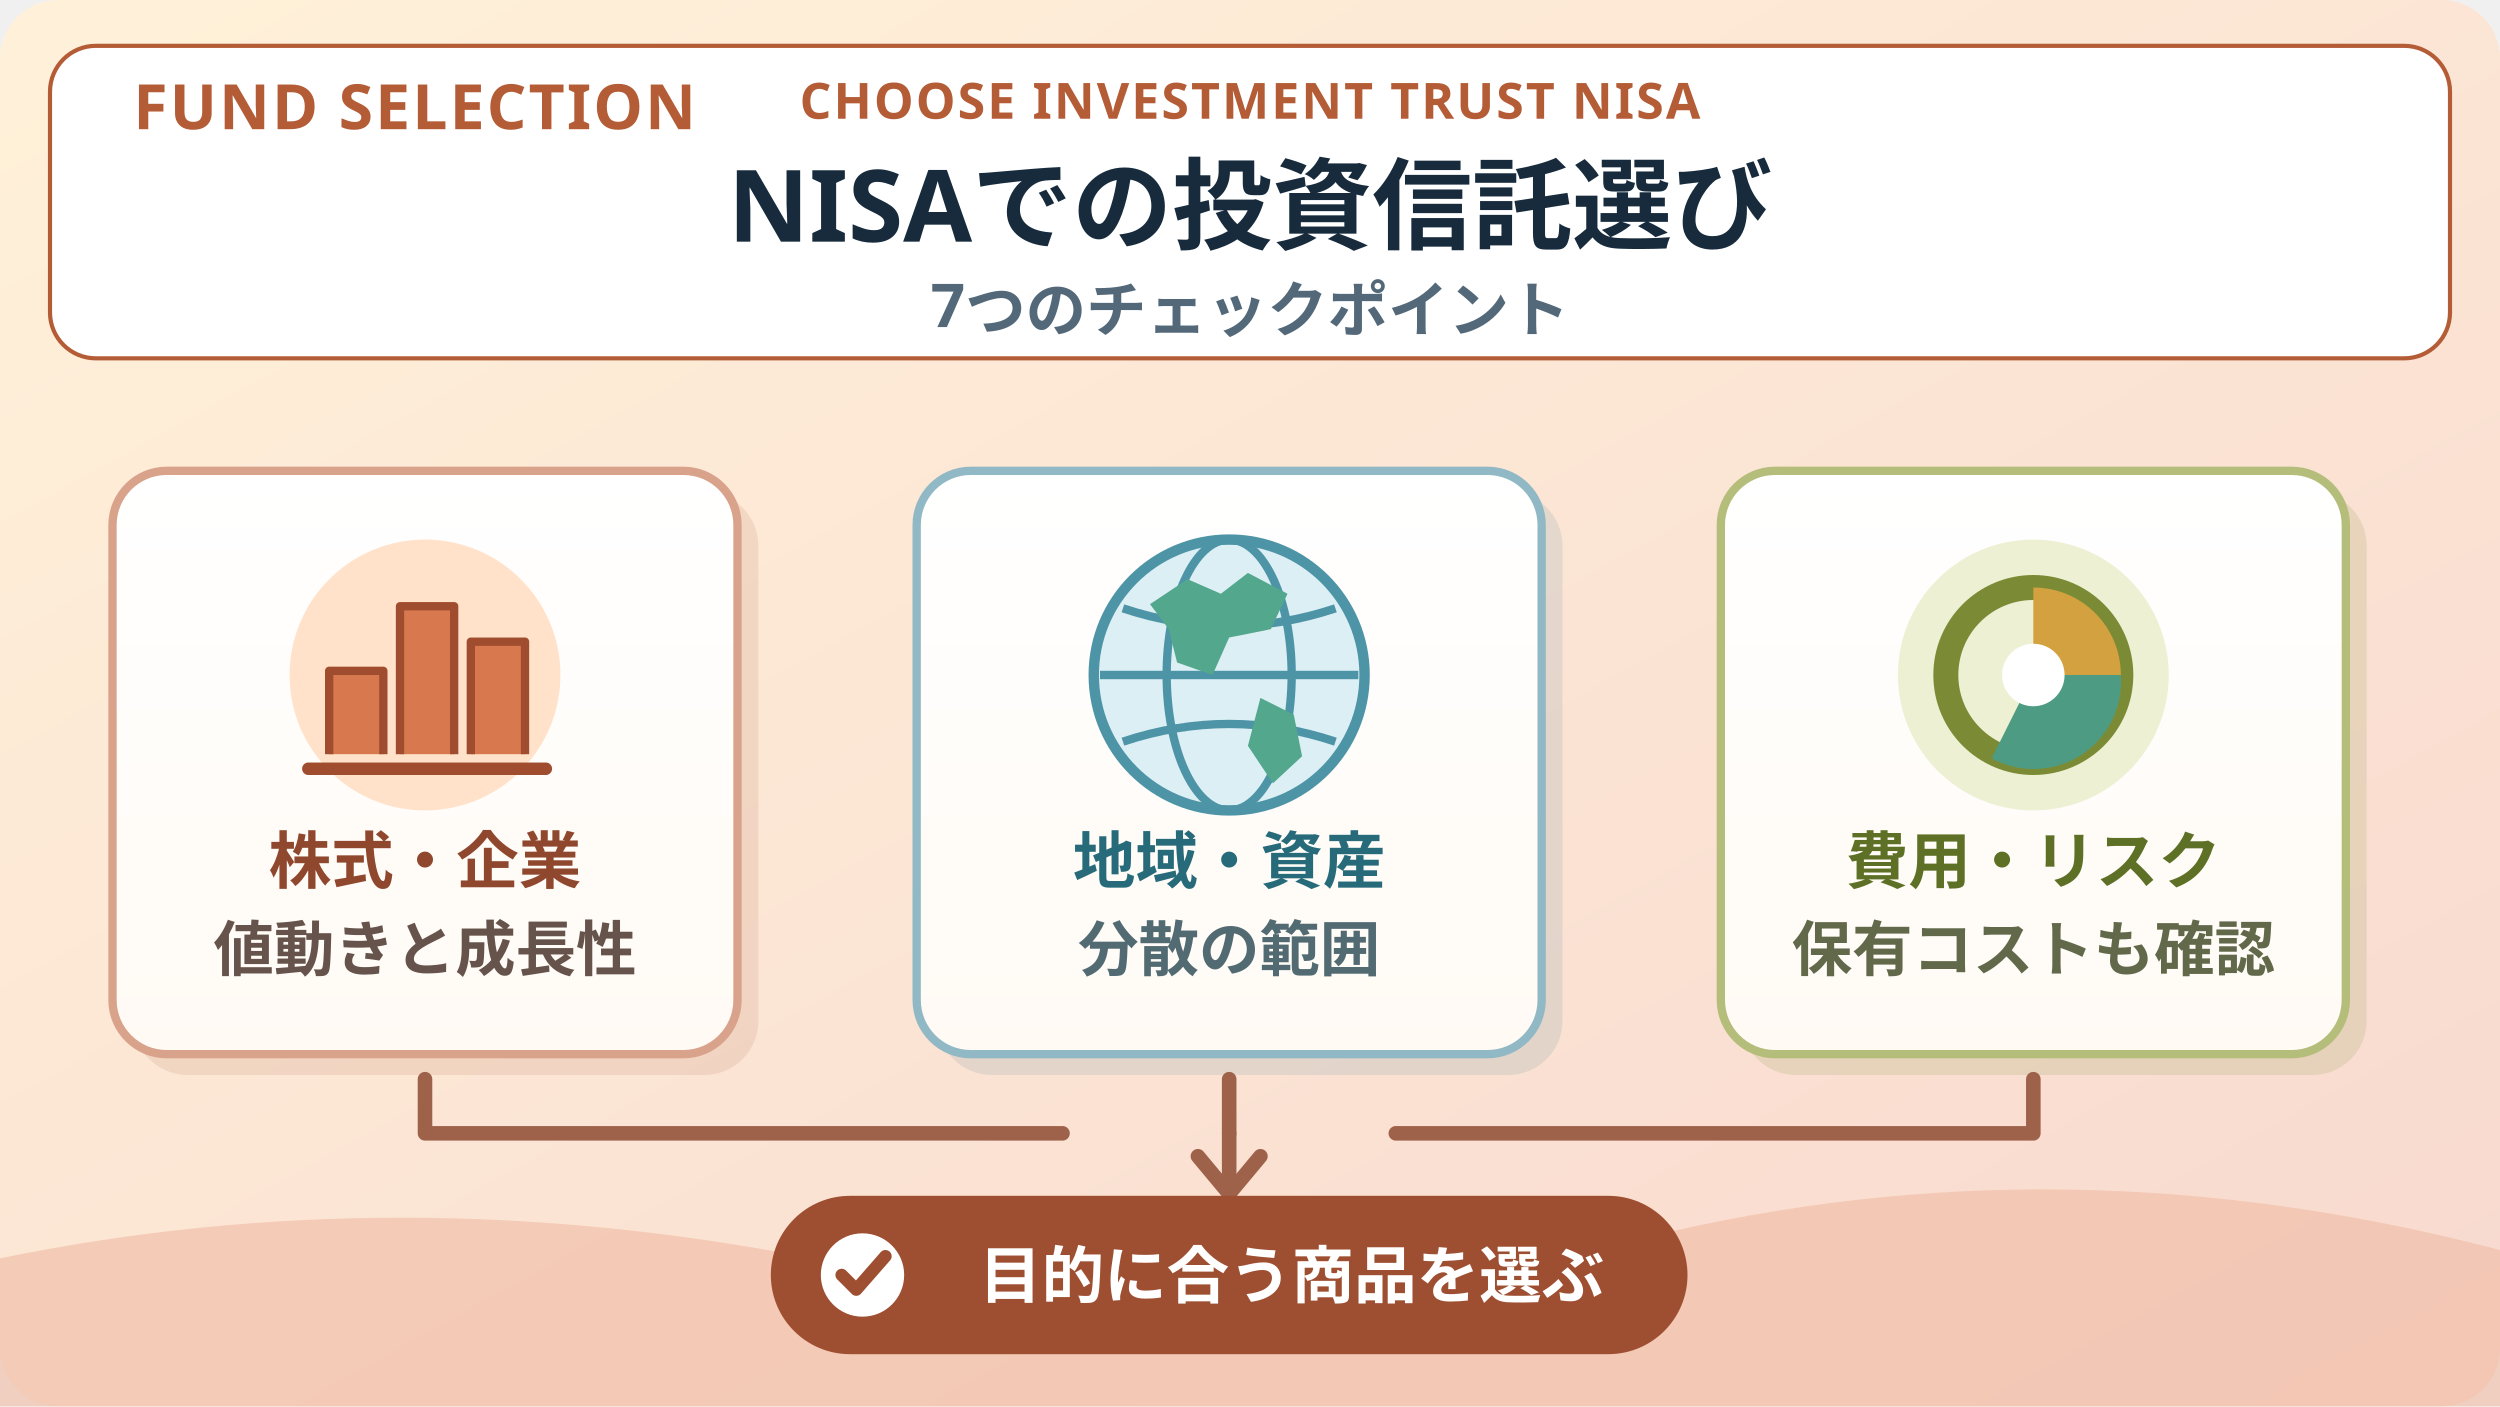
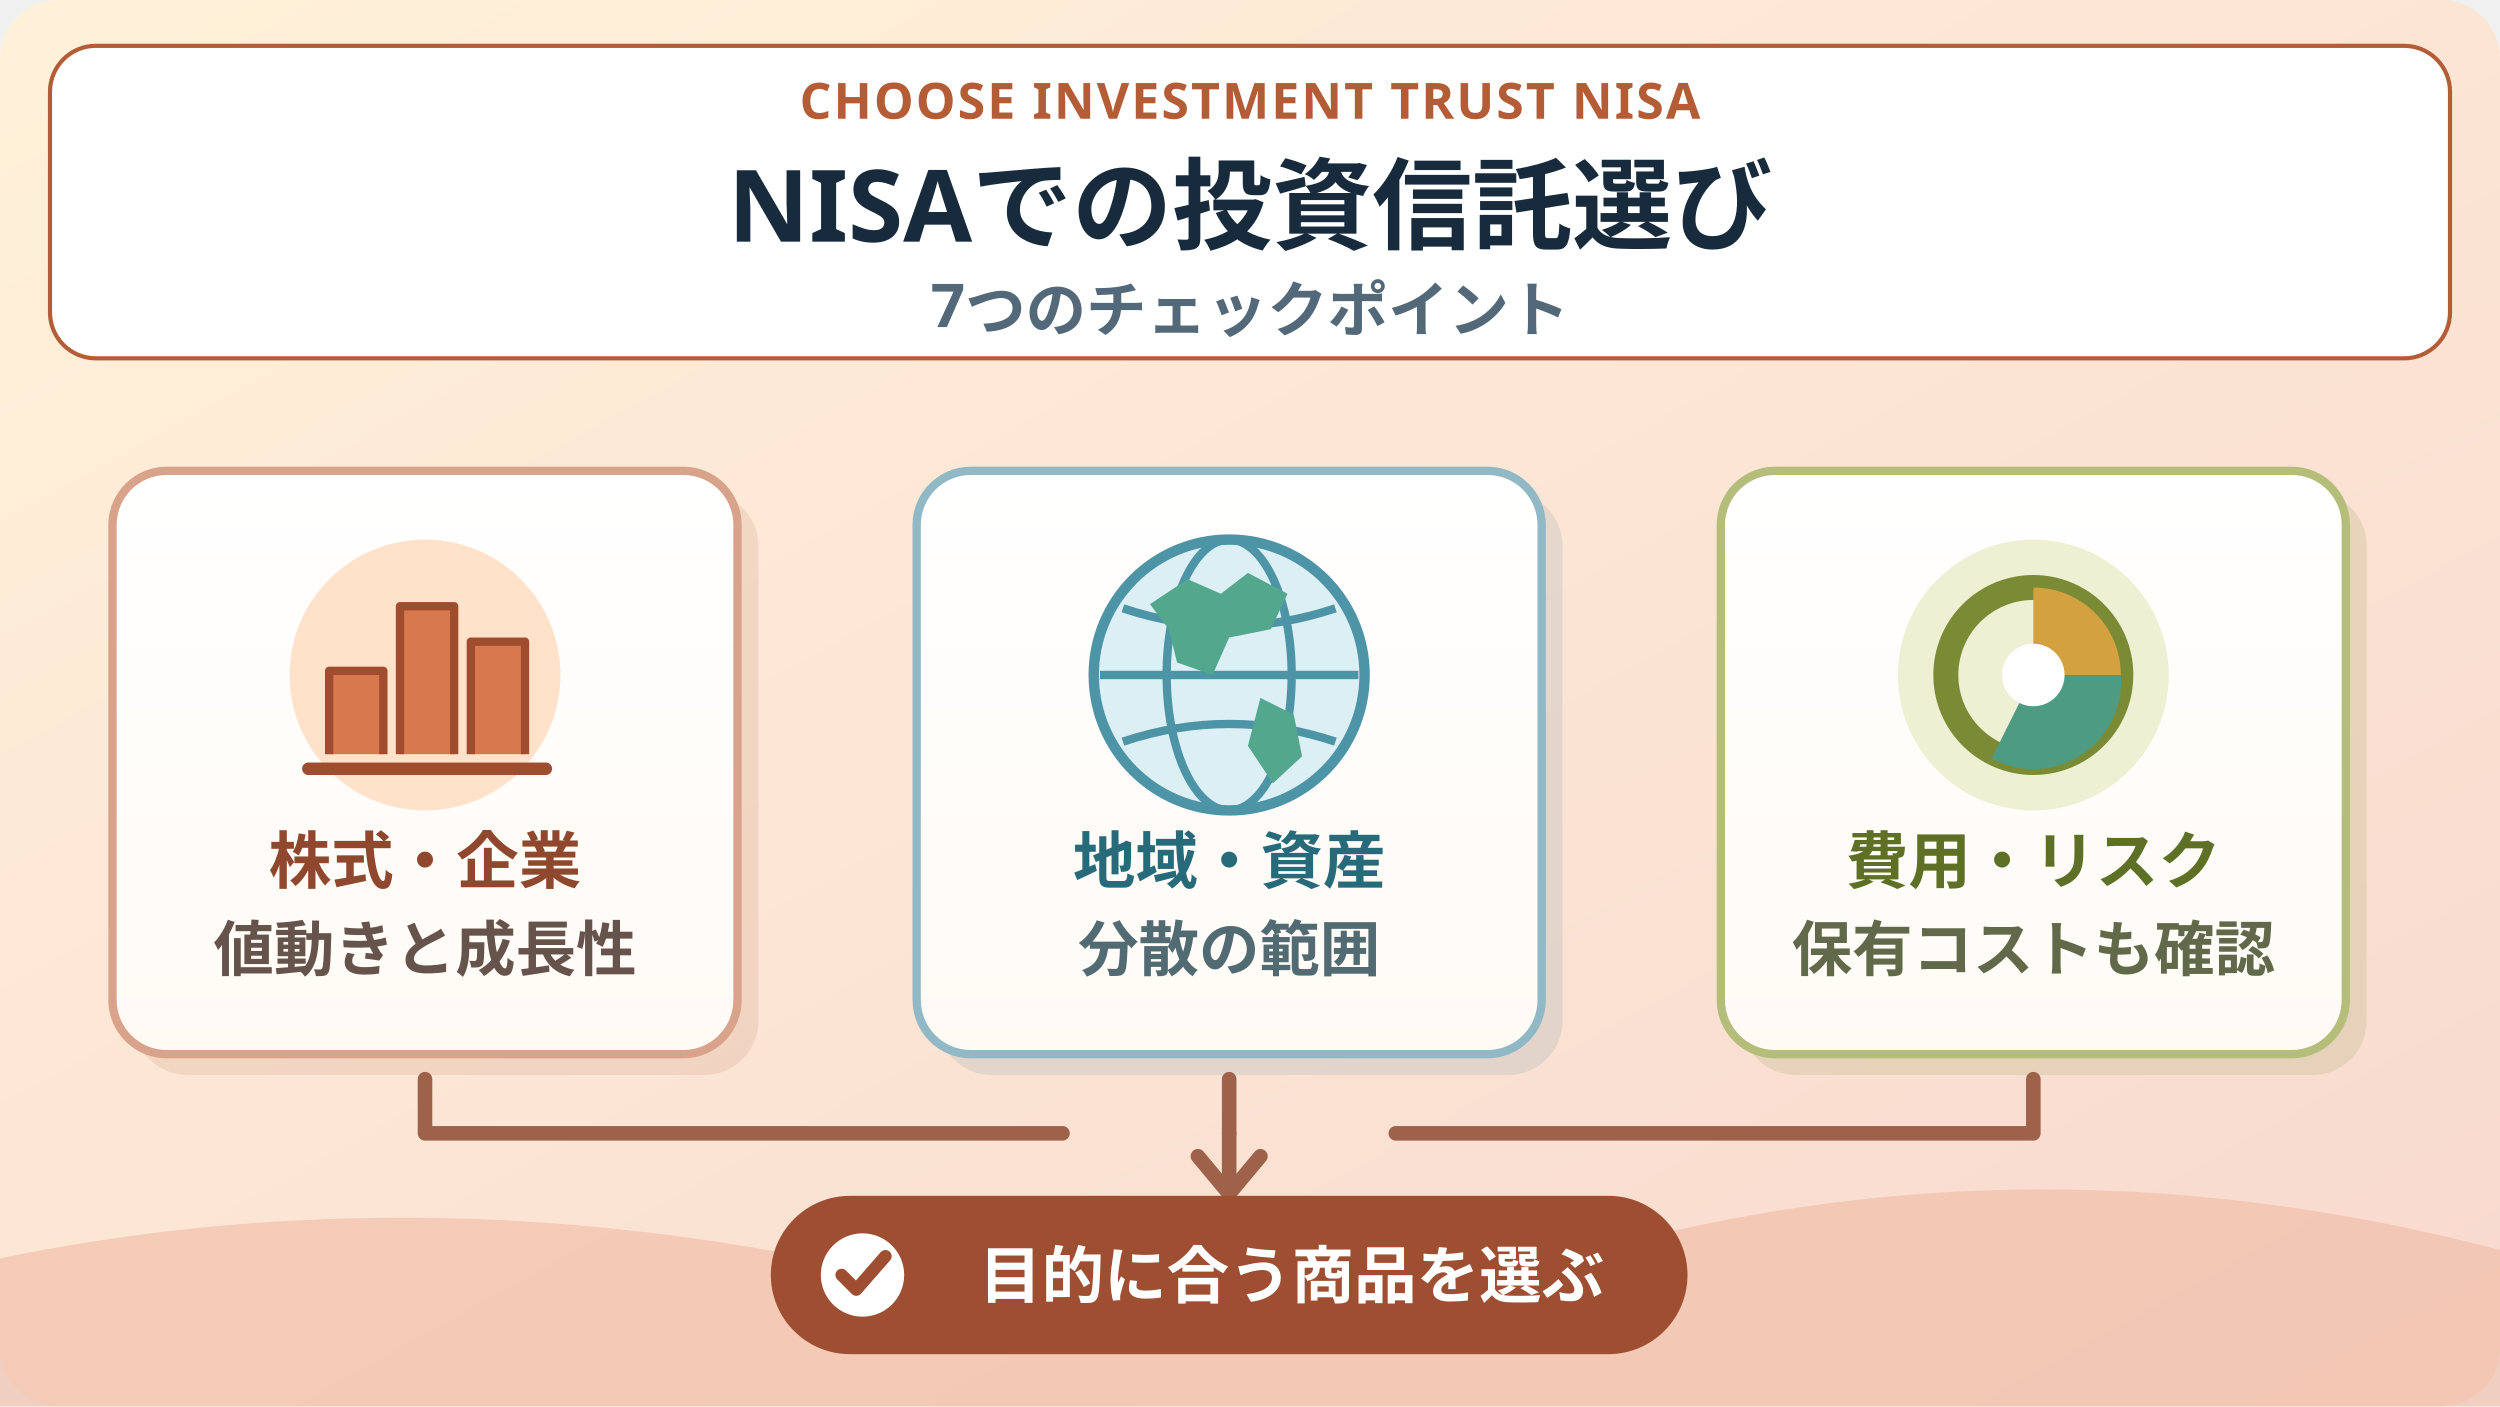
<svg xmlns="http://www.w3.org/2000/svg" width="1200" height="675" viewBox="0 0 1200 675" role="img" aria-labelledby="title desc">
  <defs>
    <linearGradient id="bg" x1="0" y1="0" x2="1" y2="1">
      <stop stop-color="#fff1d9" />
      <stop offset="1" stop-color="#f8d9cf" />
    </linearGradient>
    <linearGradient id="card" x1="0" y1="0" x2="0" y2="1">
      <stop stop-color="#fff" />
      <stop offset="1" stop-color="#fffaf4" />
    </linearGradient>
  </defs>
  <rect width="1200" height="675" rx="28" fill="url(#bg)" />
  <rect x="24" y="22" width="1152" height="150" rx="22" fill="#fff" stroke="#b45c36" stroke-width="2" />
  <text x="600" y="57" text-anchor="middle" font-family="sans-serif" font-size="24" font-weight="800" letter-spacing="1" fill="#b45c36">CHOOSE INVESTMENT TRUST NISA</text>
  <text x="600" y="116" text-anchor="middle" font-family="sans-serif" font-size="48" font-weight="800" fill="#172b3d">NISAでの投資信託選び</text>
  <text x="600" y="157" text-anchor="middle" font-family="sans-serif" font-size="29" font-weight="650" fill="#536879">7つのチェックポイント</text>
-   <text x="64" y="62" font-family="sans-serif" font-size="30" font-weight="800" letter-spacing="1" fill="#b45c36">FUND SELECTION</text>
  <path d="M0 604Q190 565 390 604T790 594T1200 600V675H0Z" fill="#f0bda6" opacity=".65" />
  <g>
    <rect x="64" y="236" width="300" height="280" rx="26" fill="#b7795c" opacity=".16" />
    <rect x="54" y="226" width="300" height="280" rx="26" fill="url(#card)" stroke="#d9a28a" stroke-width="4" />
    <circle cx="204" cy="324" r="65" fill="#ffe2c9" />
    <path d="M158 362V322H184V362M192 362V291H218V362M226 362V308H252V362" fill="#d8784e" stroke="#9f4d2e" stroke-width="4" stroke-linejoin="round" />
    <path d="M148 369H262" stroke="#9f4d2e" stroke-width="6" stroke-linecap="round" />
    <text x="204" y="424" text-anchor="middle" font-family="sans-serif" font-size="30" font-weight="800" fill="#8f472d">株式・企業</text>
    <text x="204" y="466" text-anchor="middle" font-family="sans-serif" font-size="29" font-weight="650" fill="#66534b">値動きと成長性</text>
    <rect x="450" y="236" width="300" height="280" rx="26" fill="#688e9e" opacity=".16" />
    <rect x="440" y="226" width="300" height="280" rx="26" fill="url(#card)" stroke="#91b8c5" stroke-width="4" />
    <circle cx="590" cy="324" r="65" fill="#dceff4" stroke="#4d94a6" stroke-width="5" />
    <ellipse cx="590" cy="324" rx="30" ry="65" fill="none" stroke="#4d94a6" stroke-width="4" />
    <path d="M528 324H652M539 292Q590 309 641 292M539 356Q590 339 641 356" fill="none" stroke="#4d94a6" stroke-width="4" />
    <path d="M552 290l18-12 16 7 13-10 19 10-8 17-20 4-8 18-17-6-4-16Z" fill="#53a78d" />
    <path d="M605 335l16 8 4 20-14 13-12-18Z" fill="#53a78d" />
    <text x="590" y="424" text-anchor="middle" font-family="sans-serif" font-size="30" font-weight="800" fill="#276b7b">地域・資産</text>
    <text x="590" y="466" text-anchor="middle" font-family="sans-serif" font-size="29" font-weight="650" fill="#526a72">分散の範囲</text>
    <rect x="836" y="236" width="300" height="280" rx="26" fill="#8e9a53" opacity=".18" />
    <rect x="826" y="226" width="300" height="280" rx="26" fill="url(#card)" stroke="#b5bd7b" stroke-width="4" />
    <circle cx="976" cy="324" r="65" fill="#edf0d3" />
    <circle cx="976" cy="324" r="42" fill="none" stroke="#7b8b35" stroke-width="12" />
    <path d="M976 282A42 42 0 0 1 1018 324H976Z" fill="#d3a13f" />
    <path d="M976 324L1018 324A42 42 0 0 1 956 364Z" fill="#4d9b83" />
    <circle cx="976" cy="324" r="15" fill="#fff" />
    <text x="976" y="424" text-anchor="middle" font-family="sans-serif" font-size="30" font-weight="800" fill="#5d7025">費用・リスク</text>
    <text x="976" y="466" text-anchor="middle" font-family="sans-serif" font-size="29" font-weight="650" fill="#62694a">保有コストも確認</text>
  </g>
  <g fill="none" stroke="#9e624b" stroke-width="7" stroke-linecap="round" stroke-linejoin="round">
    <path d="M204 518V544H510" />
    <path d="M590 518V544" />
    <path d="M976 518V544H670" />
    <path d="M590 544V565" />
  </g>
  <path d="M575 555L590 573L605 555" fill="none" stroke="#9e624b" stroke-width="7" stroke-linecap="round" stroke-linejoin="round" />
  <rect x="370" y="574" width="440" height="76" rx="38" fill="#9e4f32" />
  <circle cx="414" cy="612" r="20" fill="#fff" />
  <path d="M404 612l7 7 14-16" fill="none" stroke="#9e4f32" stroke-width="6" stroke-linecap="round" stroke-linejoin="round" />
  <text x="620" y="623" text-anchor="middle" font-family="sans-serif" font-size="30" font-weight="800" fill="#fff">目的に合う商品を選ぶ</text>
</svg>
